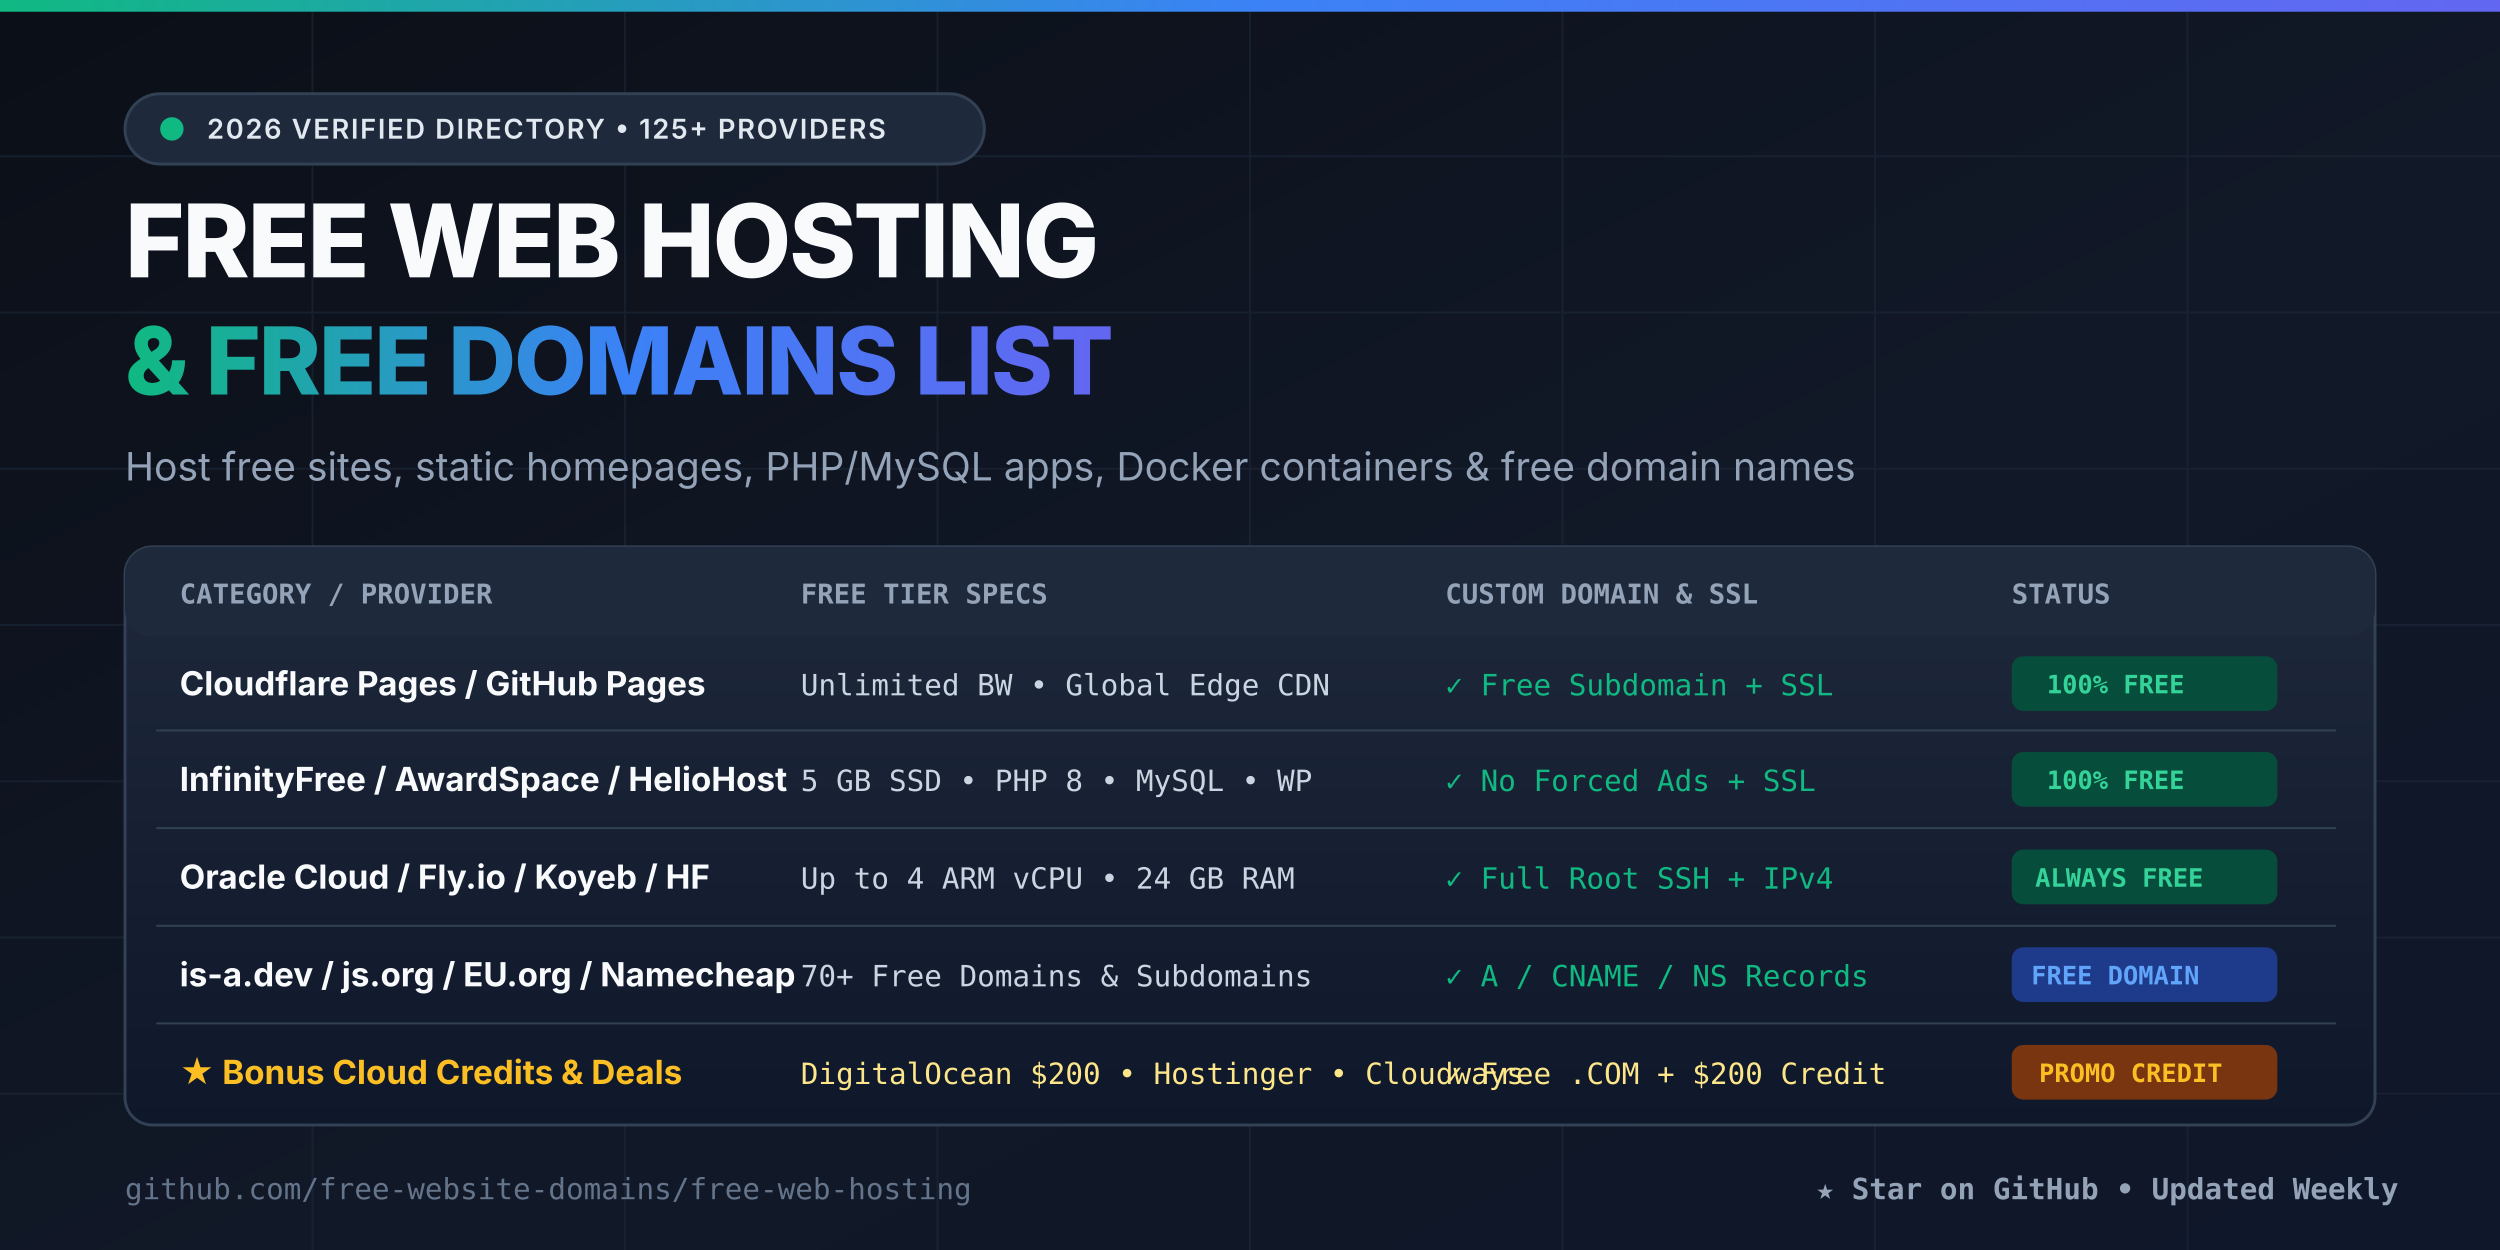
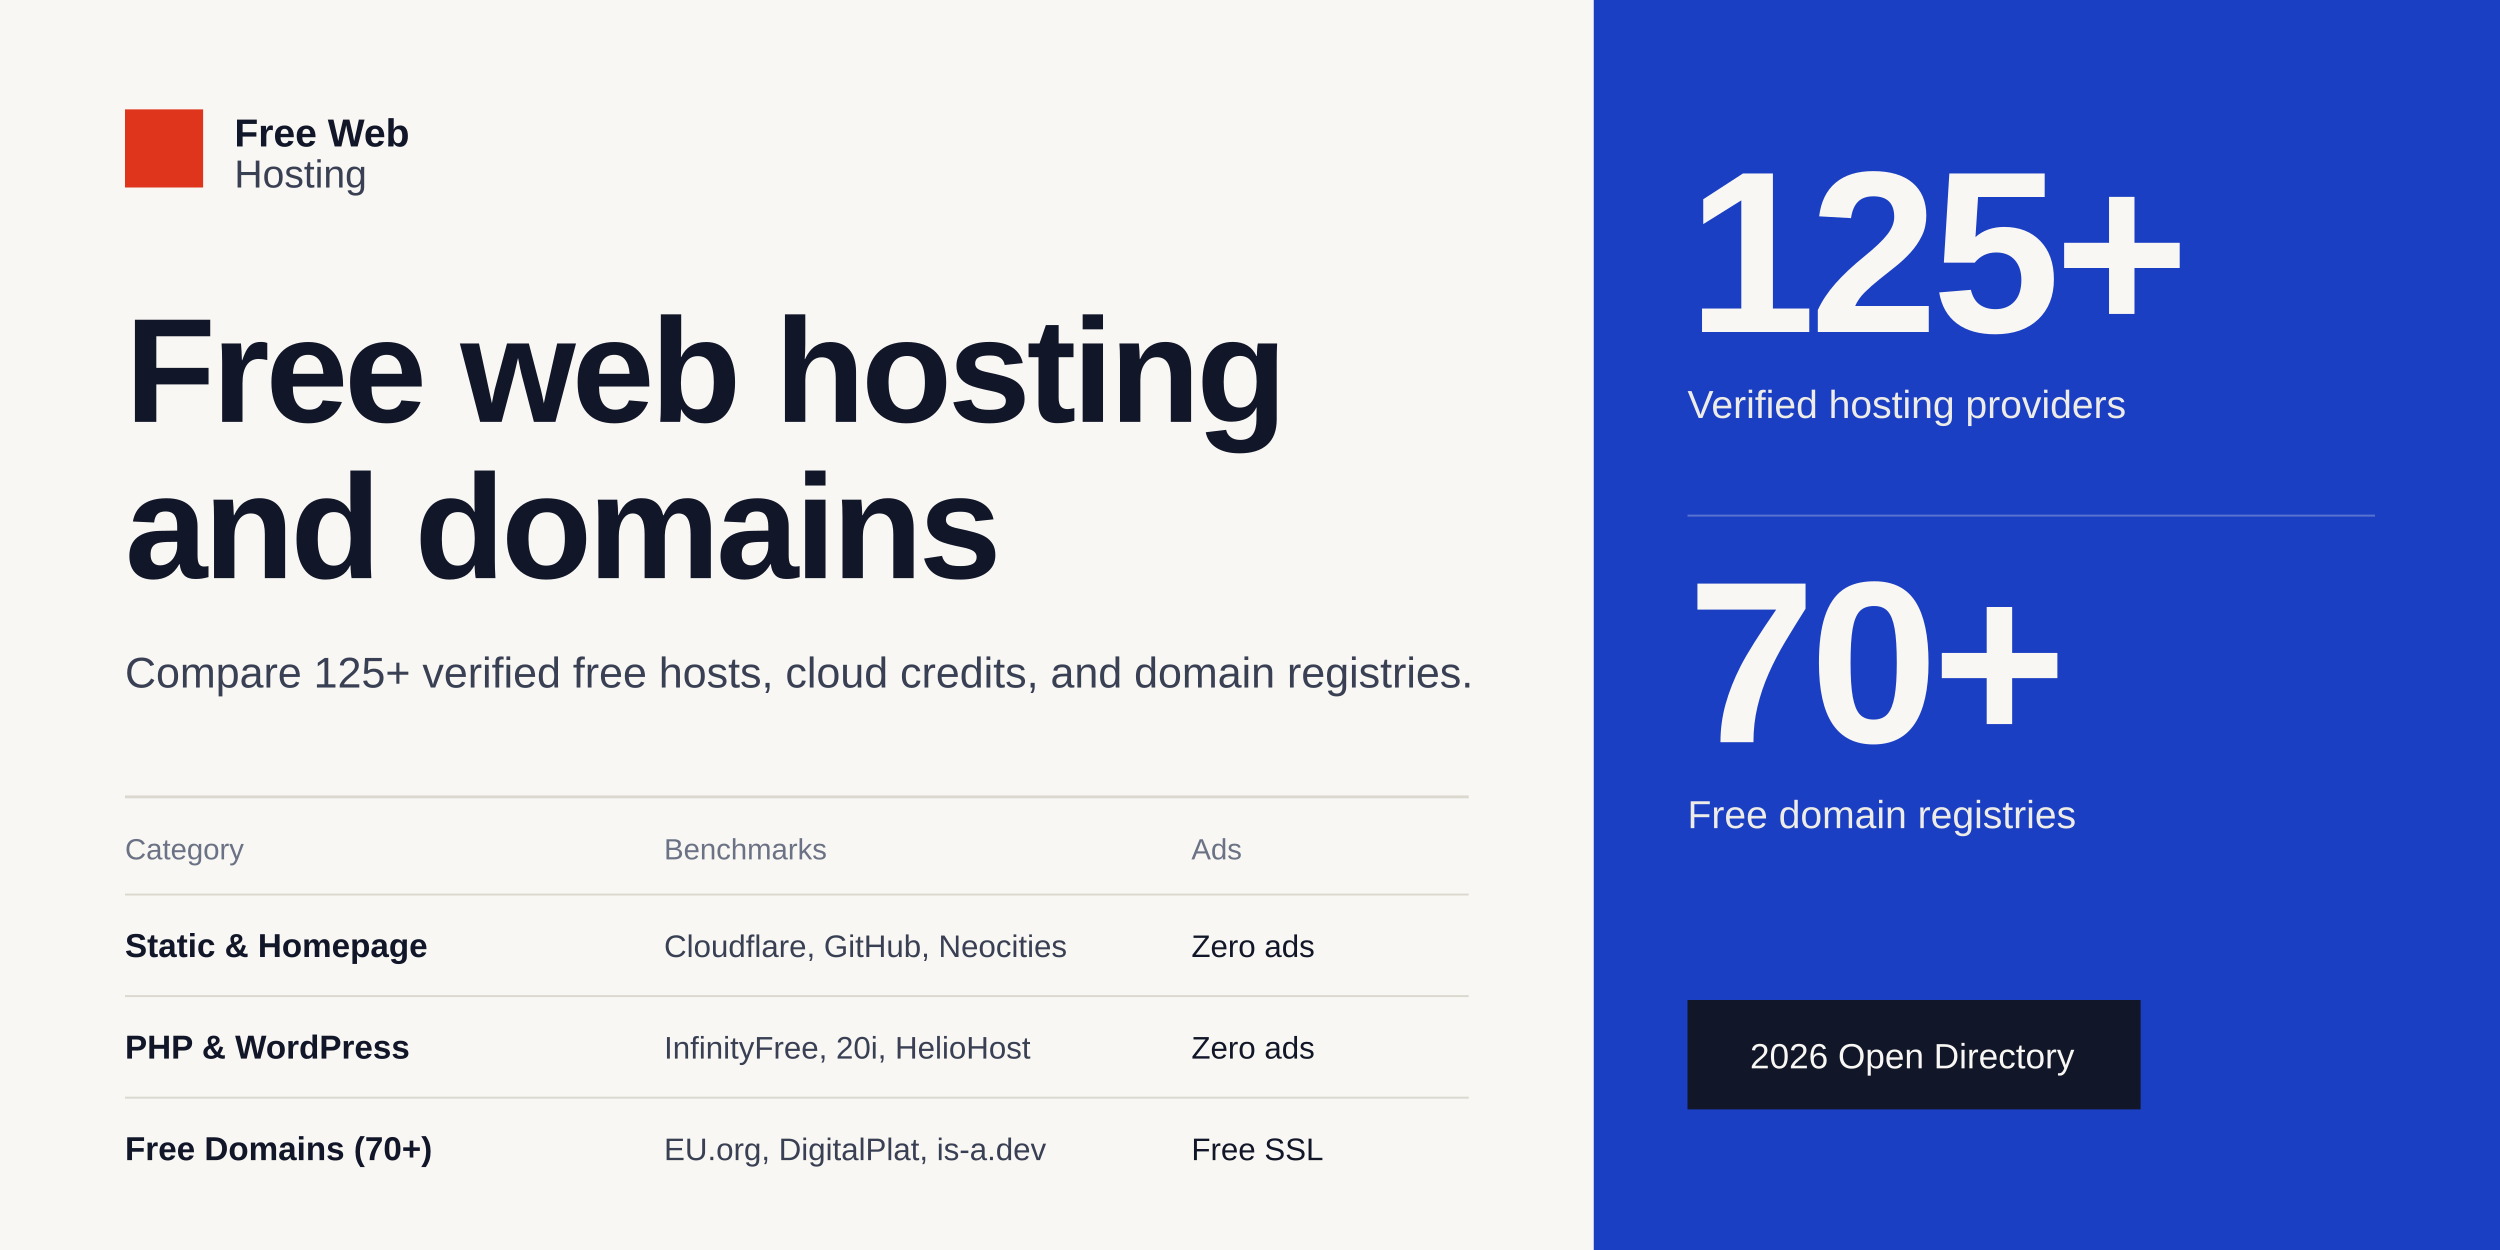
- <svg xmlns="http://www.w3.org/2000/svg" viewBox="0 0 1280 640" width="1280" height="640" role="img" aria-label="Free Web Hosting and Free Domains Directory 2026">
-   <defs>
-     <linearGradient id="bg" x1="0%" y1="0%" x2="100%" y2="100%">
-       <stop offset="0%" stop-color="#0b0f17" />
-       <stop offset="55%" stop-color="#111827" />
-       <stop offset="100%" stop-color="#0f172a" />
-     </linearGradient>
-     <linearGradient id="accent" x1="0%" y1="0%" x2="100%" y2="0%">
-       <stop offset="0%" stop-color="#10b981" />
-       <stop offset="50%" stop-color="#3b82f6" />
-       <stop offset="100%" stop-color="#6366f1" />
-     </linearGradient>
-     <linearGradient id="cardBg" x1="0%" y1="0%" x2="0%" y2="100%">
-       <stop offset="0%" stop-color="#1e293b" />
-       <stop offset="100%" stop-color="#0f172a" />
-     </linearGradient>
-   </defs>
-   <rect width="1280" height="640" fill="url(#bg)" />
-   <g stroke="#1e293b" stroke-width="1" opacity="0.55">
-     <line x1="0" y1="80" x2="1280" y2="80" />
-     <line x1="0" y1="160" x2="1280" y2="160" />
-     <line x1="0" y1="240" x2="1280" y2="240" />
-     <line x1="0" y1="320" x2="1280" y2="320" />
-     <line x1="0" y1="400" x2="1280" y2="400" />
-     <line x1="0" y1="480" x2="1280" y2="480" />
-     <line x1="0" y1="560" x2="1280" y2="560" />
-     <line x1="160" y1="0" x2="160" y2="640" />
-     <line x1="320" y1="0" x2="320" y2="640" />
-     <line x1="480" y1="0" x2="480" y2="640" />
-     <line x1="640" y1="0" x2="640" y2="640" />
-     <line x1="800" y1="0" x2="800" y2="640" />
-     <line x1="960" y1="0" x2="960" y2="640" />
-     <line x1="1120" y1="0" x2="1120" y2="640" />
-   </g>
-   <rect x="0" y="0" width="1280" height="6" fill="url(#accent)" />
-   <rect x="64" y="48" width="440" height="36" rx="18" fill="#1e293b" stroke="#334155" stroke-width="1.5" />
-   <circle cx="88" cy="66" r="6" fill="#10b981" />
-   <text x="106" y="71" fill="#e2e8f0" font-family="-apple-system, BlinkMacSystemFont, 'Segoe UI', Inter, sans-serif" font-size="14" font-weight="600" letter-spacing="0.06em">2026 VERIFIED DIRECTORY • 125+ PROVIDERS</text>
-   <text x="64" y="142" fill="#f8fafc" font-family="-apple-system, BlinkMacSystemFont, 'Segoe UI', Inter, sans-serif" font-size="52" font-weight="800" letter-spacing="-0.02em">FREE WEB HOSTING</text>
-   <text x="64" y="202" fill="url(#accent)" font-family="-apple-system, BlinkMacSystemFont, 'Segoe UI', Inter, sans-serif" font-size="48" font-weight="800" letter-spacing="-0.02em">&amp; FREE DOMAINS LIST</text>
-   <text x="64" y="246" fill="#94a3b8" font-family="-apple-system, BlinkMacSystemFont, 'Segoe UI', Inter, sans-serif" font-size="20" font-weight="400">Host free sites, static homepages, PHP/MySQL apps, Docker containers &amp; free domain names</text>
-   <rect x="64" y="280" width="1152" height="296" rx="14" fill="url(#cardBg)" stroke="#334155" stroke-width="1.5" />
-   <rect x="64" y="280" width="1152" height="46" rx="14" fill="#1e293b" />
-   <text x="92" y="309" fill="#94a3b8" font-family="ui-monospace, SFMono-Regular, Menlo, monospace" font-size="14" font-weight="700">CATEGORY / PROVIDER</text>
-   <text x="410" y="309" fill="#94a3b8" font-family="ui-monospace, SFMono-Regular, Menlo, monospace" font-size="14" font-weight="700">FREE TIER SPECS</text>
-   <text x="740" y="309" fill="#94a3b8" font-family="ui-monospace, SFMono-Regular, Menlo, monospace" font-size="14" font-weight="700">CUSTOM DOMAIN &amp; SSL</text>
-   <text x="1030" y="309" fill="#94a3b8" font-family="ui-monospace, SFMono-Regular, Menlo, monospace" font-size="14" font-weight="700">STATUS</text>
-   <line x1="80" y1="374" x2="1196" y2="374" stroke="#334155" stroke-width="1" />
-   <text x="92" y="356" fill="#f8fafc" font-family="-apple-system, BlinkMacSystemFont, 'Segoe UI', Inter, sans-serif" font-size="17" font-weight="700">Cloudflare Pages / GitHub Pages</text>
-   <text x="410" y="356" fill="#cbd5e1" font-family="ui-monospace, SFMono-Regular, Menlo, monospace" font-size="15">Unlimited BW • Global Edge CDN</text>
-   <text x="740" y="356" fill="#10b981" font-family="ui-monospace, SFMono-Regular, Menlo, monospace" font-size="15">✓ Free Subdomain + SSL</text>
-   <rect x="1030" y="336" width="136" height="28" rx="6" fill="#064e3b" />
-   <text x="1048" y="355" fill="#34d399" font-family="ui-monospace, SFMono-Regular, Menlo, monospace" font-size="13" font-weight="700">100% FREE</text>
-   <line x1="80" y1="424" x2="1196" y2="424" stroke="#334155" stroke-width="1" />
-   <text x="92" y="405" fill="#f8fafc" font-family="-apple-system, BlinkMacSystemFont, 'Segoe UI', Inter, sans-serif" font-size="17" font-weight="700">InfinityFree / AwardSpace / HelioHost</text>
-   <text x="410" y="405" fill="#cbd5e1" font-family="ui-monospace, SFMono-Regular, Menlo, monospace" font-size="15">5 GB SSD • PHP 8 • MySQL • WP</text>
-   <text x="740" y="405" fill="#10b981" font-family="ui-monospace, SFMono-Regular, Menlo, monospace" font-size="15">✓ No Forced Ads + SSL</text>
-   <rect x="1030" y="385" width="136" height="28" rx="6" fill="#064e3b" />
-   <text x="1048" y="404" fill="#34d399" font-family="ui-monospace, SFMono-Regular, Menlo, monospace" font-size="13" font-weight="700">100% FREE</text>
-   <line x1="80" y1="474" x2="1196" y2="474" stroke="#334155" stroke-width="1" />
-   <text x="92" y="455" fill="#f8fafc" font-family="-apple-system, BlinkMacSystemFont, 'Segoe UI', Inter, sans-serif" font-size="17" font-weight="700">Oracle Cloud / Fly.io / Koyeb / HF</text>
-   <text x="410" y="455" fill="#cbd5e1" font-family="ui-monospace, SFMono-Regular, Menlo, monospace" font-size="15">Up to 4 ARM vCPU • 24 GB RAM</text>
-   <text x="740" y="455" fill="#10b981" font-family="ui-monospace, SFMono-Regular, Menlo, monospace" font-size="15">✓ Full Root SSH + IPv4</text>
-   <rect x="1030" y="435" width="136" height="28" rx="6" fill="#064e3b" />
-   <text x="1042" y="454" fill="#34d399" font-family="ui-monospace, SFMono-Regular, Menlo, monospace" font-size="13" font-weight="700">ALWAYS FREE</text>
-   <line x1="80" y1="524" x2="1196" y2="524" stroke="#334155" stroke-width="1" />
-   <text x="92" y="505" fill="#f8fafc" font-family="-apple-system, BlinkMacSystemFont, 'Segoe UI', Inter, sans-serif" font-size="17" font-weight="700">is-a.dev / js.org / EU.org / Namecheap</text>
-   <text x="410" y="505" fill="#cbd5e1" font-family="ui-monospace, SFMono-Regular, Menlo, monospace" font-size="15">70+ Free Domains &amp; Subdomains</text>
-   <text x="740" y="505" fill="#10b981" font-family="ui-monospace, SFMono-Regular, Menlo, monospace" font-size="15">✓ A / CNAME / NS Records</text>
-   <rect x="1030" y="485" width="136" height="28" rx="6" fill="#1e3a8a" />
-   <text x="1040" y="504" fill="#60a5fa" font-family="ui-monospace, SFMono-Regular, Menlo, monospace" font-size="13" font-weight="700">FREE DOMAIN</text>
-   <text x="92" y="555" fill="#fbbf24" font-family="-apple-system, BlinkMacSystemFont, 'Segoe UI', Inter, sans-serif" font-size="17" font-weight="700">★ Bonus Cloud Credits &amp; Deals</text>
-   <text x="410" y="555" fill="#fde68a" font-family="ui-monospace, SFMono-Regular, Menlo, monospace" font-size="15">DigitalOcean $200 • Hostinger • Cloudways</text>
-   <text x="740" y="555" fill="#fde68a" font-family="ui-monospace, SFMono-Regular, Menlo, monospace" font-size="15">✓ Free .COM + $200 Credit</text>
-   <rect x="1030" y="535" width="136" height="28" rx="6" fill="#78350f" />
-   <text x="1044" y="554" fill="#fbbf24" font-family="ui-monospace, SFMono-Regular, Menlo, monospace" font-size="13" font-weight="700">PROMO CREDIT</text>
-   <text x="64" y="614" fill="#64748b" font-family="ui-monospace, SFMono-Regular, Menlo, monospace" font-size="15">github.com/free-website-domains/free-web-hosting</text>
-   <text x="930" y="614" fill="#94a3b8" font-family="ui-monospace, SFMono-Regular, Menlo, monospace" font-size="15" font-weight="600">★ Star on GitHub • Updated Weekly</text>
+ <svg xmlns="http://www.w3.org/2000/svg" viewBox="0 0 1280 640" width="1280" height="640" role="img" aria-label="Free Web Hosting and Free Domains Directory">
+   <rect width="1280" height="640" fill="#f8f7f3" />
+   <rect x="816" y="0" width="464" height="640" fill="#1b3fc2" />
+   <rect x="64" y="56" width="40" height="40" fill="#e0351d" />
+   <text x="120" y="75" fill="#111629" font-family="-apple-system, BlinkMacSystemFont, 'Helvetica Neue', Arial, sans-serif" font-size="20" font-weight="700">Free Web</text>
+   <text x="120" y="96" fill="#3a4054" font-family="-apple-system, BlinkMacSystemFont, 'Helvetica Neue', Arial, sans-serif" font-size="20" font-weight="400">Hosting</text>
+   <text x="64" y="216" fill="#111629" font-family="-apple-system, BlinkMacSystemFont, 'Helvetica Neue', Arial, sans-serif" font-size="76" font-weight="700" letter-spacing="-2">Free web hosting</text>
+   <text x="64" y="296" fill="#111629" font-family="-apple-system, BlinkMacSystemFont, 'Helvetica Neue', Arial, sans-serif" font-size="76" font-weight="700" letter-spacing="-2">and domains</text>
+   <text x="64" y="352" fill="#3a4054" font-family="-apple-system, BlinkMacSystemFont, 'Helvetica Neue', Arial, sans-serif" font-size="22" font-weight="400">Compare 125+ verified free hosts, cloud credits, and domain registries.</text>
+   <line x1="64" y1="408" x2="752" y2="408" stroke="#dbd8cf" stroke-width="1.5" />
+   <text x="64" y="440" fill="#6b7285" font-family="-apple-system, BlinkMacSystemFont, 'Helvetica Neue', Arial, sans-serif" font-size="15" font-weight="500">Category</text>
+   <text x="340" y="440" fill="#6b7285" font-family="-apple-system, BlinkMacSystemFont, 'Helvetica Neue', Arial, sans-serif" font-size="15" font-weight="500">Benchmarks</text>
+   <text x="610" y="440" fill="#6b7285" font-family="-apple-system, BlinkMacSystemFont, 'Helvetica Neue', Arial, sans-serif" font-size="15" font-weight="500">Ads</text>
+   <line x1="64" y1="458" x2="752" y2="458" stroke="#dbd8cf" stroke-width="1" />
+   <text x="64" y="490" fill="#111629" font-family="-apple-system, BlinkMacSystemFont, 'Helvetica Neue', Arial, sans-serif" font-size="17" font-weight="600">Static &amp; Homepage</text>
+   <text x="340" y="490" fill="#3a4054" font-family="-apple-system, BlinkMacSystemFont, 'Helvetica Neue', Arial, sans-serif" font-size="16">Cloudflare, GitHub, Neocities</text>
+   <text x="610" y="490" fill="#111629" font-family="-apple-system, BlinkMacSystemFont, 'Helvetica Neue', Arial, sans-serif" font-size="16">Zero ads</text>
+   <line x1="64" y1="510" x2="752" y2="510" stroke="#dbd8cf" stroke-width="1" />
+   <text x="64" y="542" fill="#111629" font-family="-apple-system, BlinkMacSystemFont, 'Helvetica Neue', Arial, sans-serif" font-size="17" font-weight="600">PHP &amp; WordPress</text>
+   <text x="340" y="542" fill="#3a4054" font-family="-apple-system, BlinkMacSystemFont, 'Helvetica Neue', Arial, sans-serif" font-size="16">InfinityFree, 20i, HelioHost</text>
+   <text x="610" y="542" fill="#111629" font-family="-apple-system, BlinkMacSystemFont, 'Helvetica Neue', Arial, sans-serif" font-size="16">Zero ads</text>
+   <line x1="64" y1="562" x2="752" y2="562" stroke="#dbd8cf" stroke-width="1" />
+   <text x="64" y="594" fill="#111629" font-family="-apple-system, BlinkMacSystemFont, 'Helvetica Neue', Arial, sans-serif" font-size="17" font-weight="600">Free Domains (70+)</text>
+   <text x="340" y="594" fill="#3a4054" font-family="-apple-system, BlinkMacSystemFont, 'Helvetica Neue', Arial, sans-serif" font-size="16">EU.org, DigitalPlat, is-a.dev</text>
+   <text x="610" y="594" fill="#111629" font-family="-apple-system, BlinkMacSystemFont, 'Helvetica Neue', Arial, sans-serif" font-size="16">Free SSL</text>
+   <text x="864" y="170" fill="#f8f7f3" font-family="-apple-system, BlinkMacSystemFont, 'Helvetica Neue', Arial, sans-serif" font-size="118" font-weight="700" letter-spacing="-3">125+</text>
+   <text x="864" y="214" fill="#eeece6" font-family="-apple-system, BlinkMacSystemFont, 'Helvetica Neue', Arial, sans-serif" font-size="20" font-weight="400">Verified hosting providers</text>
+   <line x1="864" y1="264" x2="1216" y2="264" stroke="#f8f7f3" stroke-opacity="0.28" stroke-width="1" />
+   <text x="864" y="380" fill="#f8f7f3" font-family="-apple-system, BlinkMacSystemFont, 'Helvetica Neue', Arial, sans-serif" font-size="118" font-weight="700" letter-spacing="-3">70+</text>
+   <text x="864" y="424" fill="#eeece6" font-family="-apple-system, BlinkMacSystemFont, 'Helvetica Neue', Arial, sans-serif" font-size="20" font-weight="400">Free domain registries</text>
+   <rect x="864" y="512" width="232" height="56" fill="#111629" />
+   <text x="896" y="547" fill="#f8f7f3" font-family="-apple-system, BlinkMacSystemFont, 'Helvetica Neue', Arial, sans-serif" font-size="18" font-weight="500">2026 Open Directory</text>
</svg>
